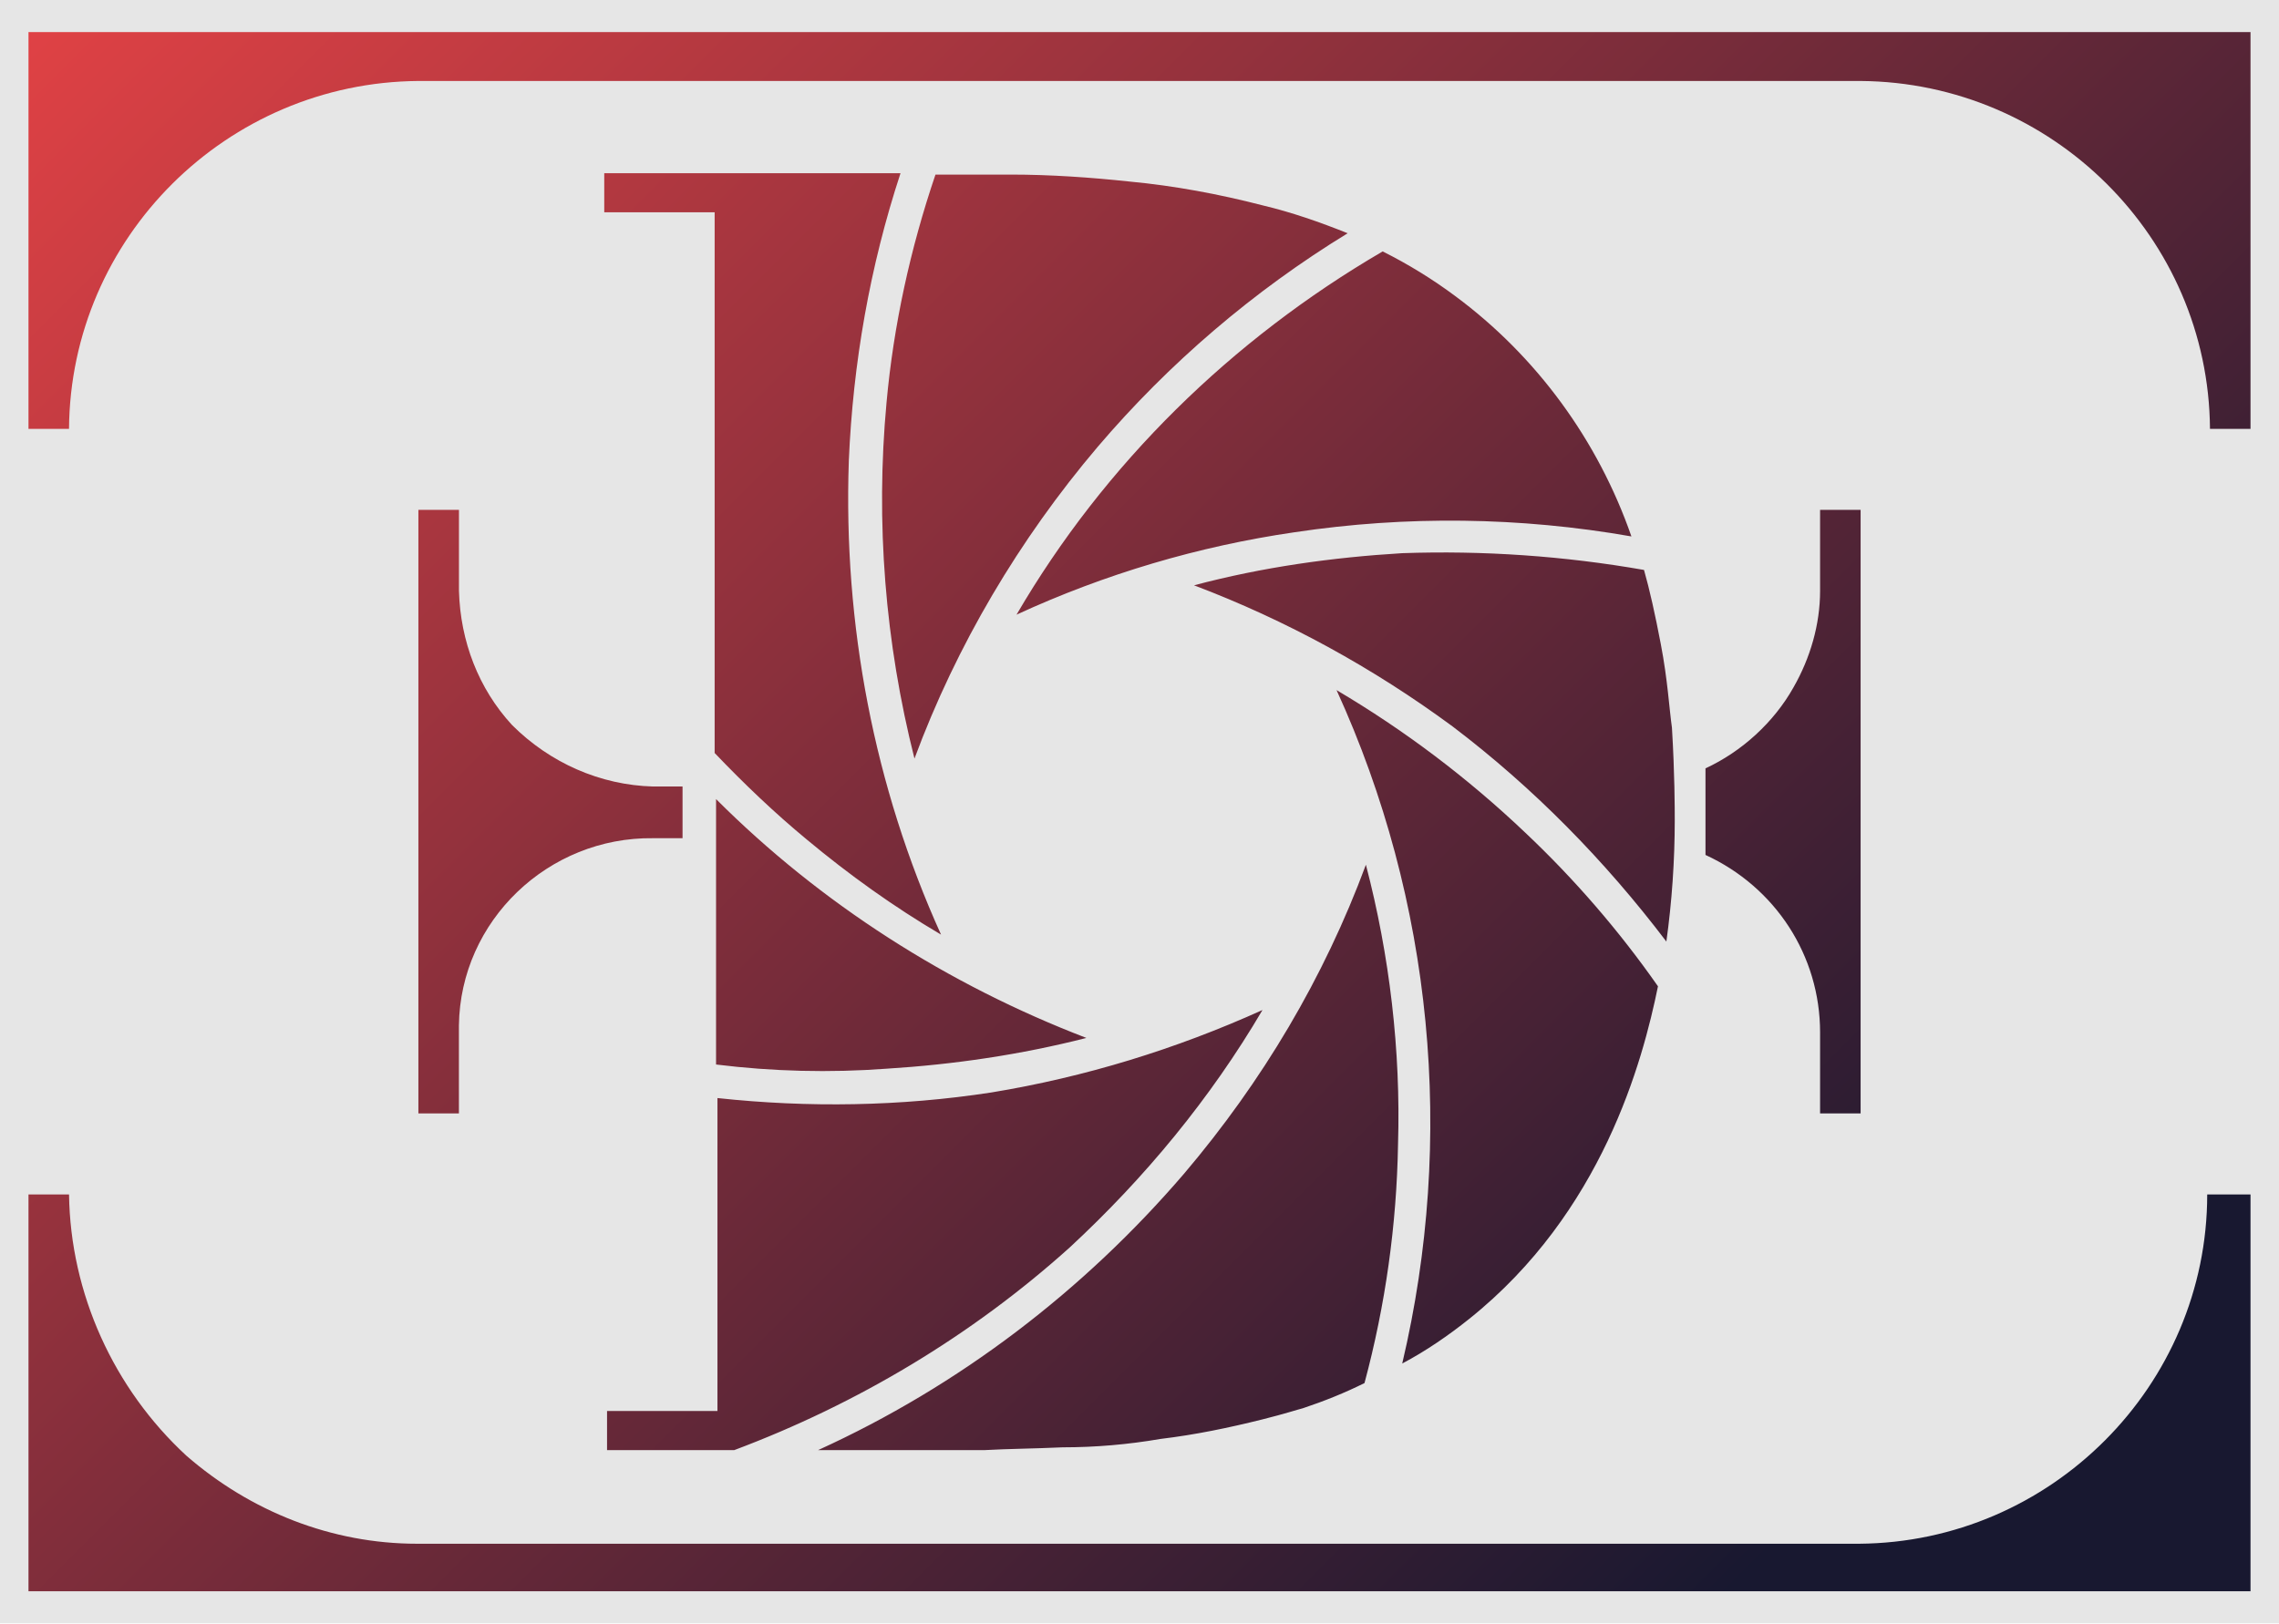
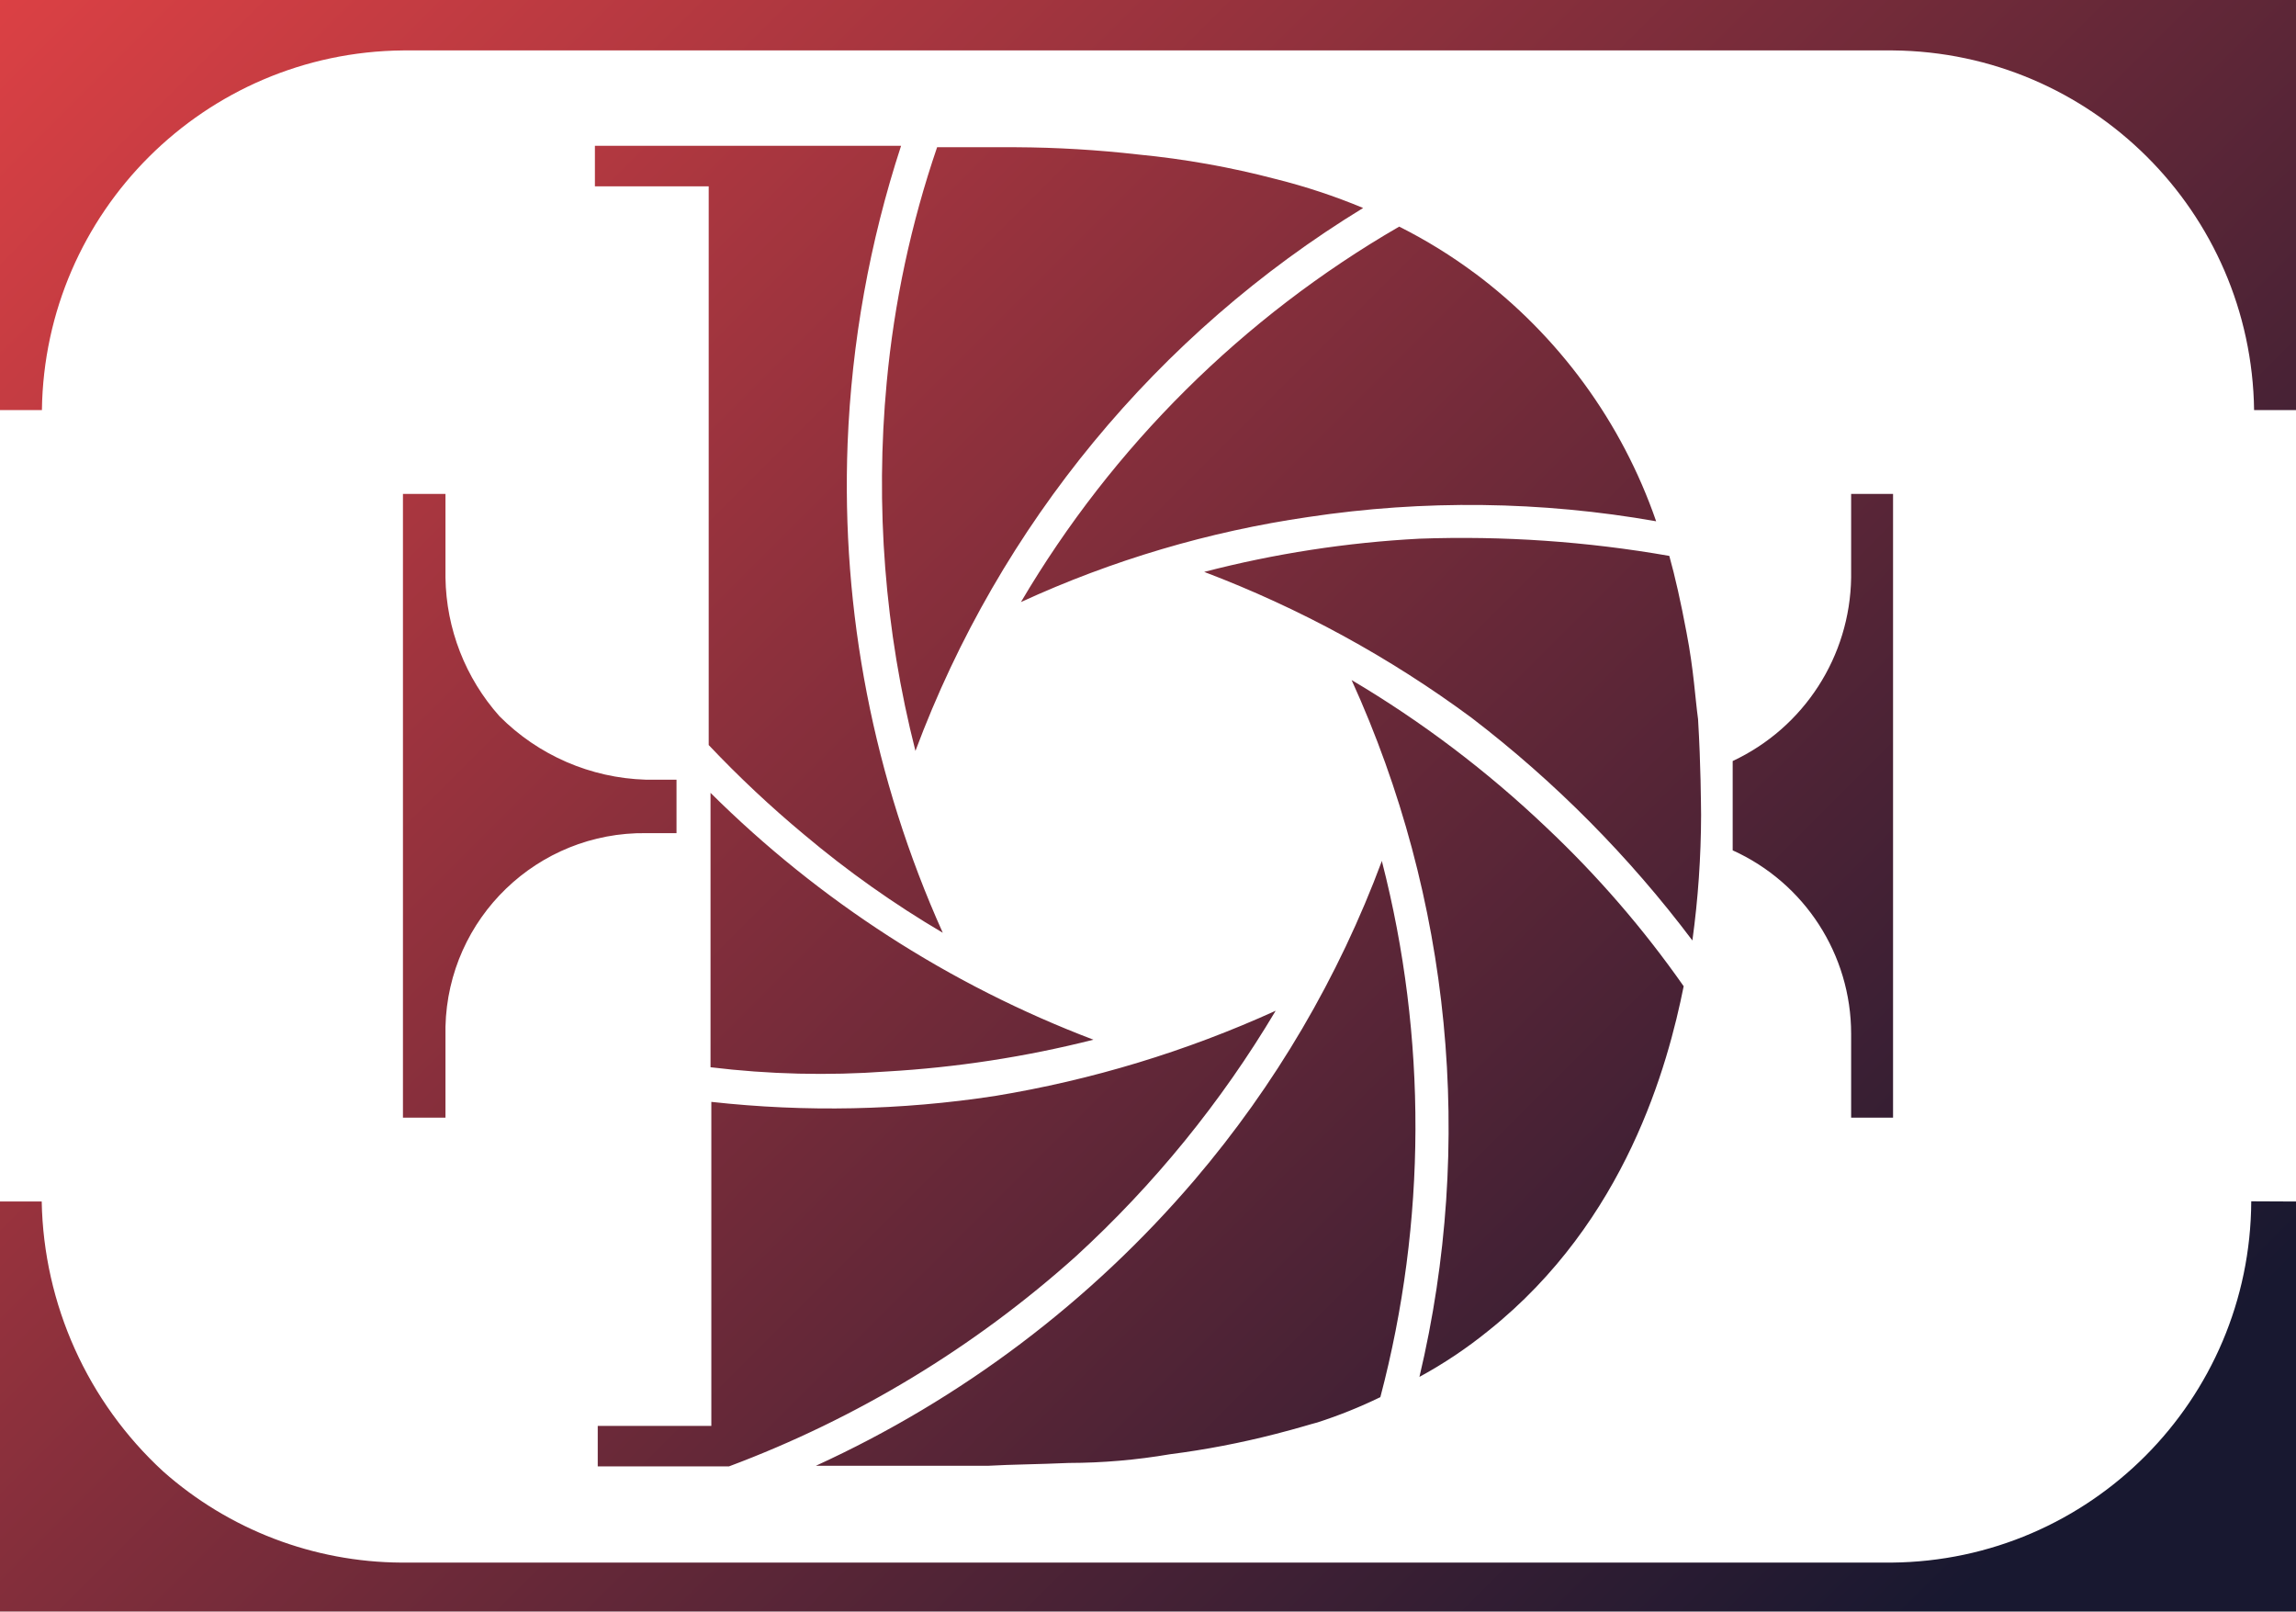
- <svg xmlns="http://www.w3.org/2000/svg" id="Livello_1" data-name="Livello 1" viewBox="0 0 4000 2850">
+ <svg xmlns="http://www.w3.org/2000/svg" id="Livello_1" data-name="Livello 1" viewBox="0 0 113.39 79.58">
  <defs>
-     <style>.cls-1{fill:#e6e6e6;}.cls-2{fill:url(#Sfumatura_senza_nome_190);}</style>
-     <linearGradient id="Sfumatura_senza_nome_190" x1="3203.38" y1="2628.38" x2="-115.3" y2="-690.3" gradientUnits="userSpaceOnUse">
+     <style>.cls-1{fill:url(#Sfumatura_senza_nome_190);}</style>
+     <linearGradient id="Sfumatura_senza_nome_190" x1="96.24" y1="79.35" x2="-7.75" y2="-24.64" gradientUnits="userSpaceOnUse">
      <stop offset="0" stop-color="#181830" />
      <stop offset="1" stop-color="#ff4848" />
    </linearGradient>
  </defs>
-   <rect class="cls-1" width="4000" height="2850" />
-   <path class="cls-2" d="M3950,56.32v696.6h-71.13c-2.45-336-277.17-608.3-613.21-610.75H734.34c-336,2.45-610.76,274.72-613.21,610.75H50V56.32Zm-76,2040.76c0,336-274.71,610.75-610.75,613.2H731.89c-149.63,0-291.89-56.41-404.72-154.53-127.55-117.73-203.59-284.52-206-458.67H50v696.6H3950v-696.6Zm-2676-716.23h-51.5c-93.21-2.45-181.51-41.7-247.74-107.93-58.87-63.77-90.76-147.17-93.21-235.47V895.19H734.34V1954.81h71.13V1800.28c2.45-184,157-331.13,341-328.68h51.5v-90.75ZM3194.53,895.19v142.26c0,58.87-17.17,117.74-46.61,169.25-34.33,61.32-90.75,112.83-154.52,142.26V1501c122.64,56.41,201.13,176.6,201.13,311.51v142.26h71.13V895.19ZM1740,1918c-159.43,24.53-321.32,27-480.75,9.81v549.43H1065.47v68.68h223.21c215.85-80.94,417-201.13,588.68-355.66,132.45-122.64,247.73-262.45,338.49-417C2063.77,1842,1904.34,1891,1740,1918Zm657.36-399.81c-73.59,198.68-181.51,380.19-318.87,542.07-176.6,206-394.91,372.83-642.64,485.66h291.89c44.15-2.45,83.39-2.45,137.35-4.9a1014.52,1014.52,0,0,0,171.7-14.72c61.32-7.36,120.19-19.62,179.06-34.34,39.24-9.81,61.32-17.17,71.13-19.62,36.79-12.27,73.59-27,107.93-44.15a1730.33,1730.33,0,0,0,58.86-419.44C2458.68,1844.43,2439.06,1677.64,2397.36,1518.21ZM2677,1461.79a1834.51,1834.51,0,0,0-331.13-250.19C2515.09,1582,2554.34,1999,2461.13,2393.87c41.7-22.08,80.95-49.06,117.74-78.49C2811.89,2129,2883,1864.06,2910,1731.6A1754.37,1754.37,0,0,0,2677,1461.79Zm257.55-184c-4.91-34.34-7.36-83.4-19.62-147.17-9.82-51.51-19.63-95.66-29.44-130a2047.21,2047.21,0,0,0-424.34-29.43c-122.64,7.35-245.28,24.52-365.47,56.41,161.89,61.32,314,144.72,453.77,247.74,142.27,107.92,267.36,235.47,375.29,377.73a1560.11,1560.11,0,0,0,14.71-213.39C2939.43,1420.09,2939.43,1358.77,2934.53,1277.83ZM2554.34,519.91a847,847,0,0,0-127.55-78.49c-264.9,154.52-488.11,372.83-642.64,637.73a1777.48,1777.48,0,0,1,488.11-144.72,1839,1839,0,0,1,591.14,7.36C2804.53,772.55,2696.6,625.38,2554.34,519.91ZM2215.85,360.47c-76-19.62-154.53-34.34-233-41.7-68.68-7.35-139.81-12.26-208.49-12.26H1641.89c-44.15,130-73.59,264.91-85.85,399.81-19.62,210.94-2.46,421.89,49,625.47,73.59-198.68,184-385.09,321.33-547a1836.37,1836.37,0,0,1,439-375.28C2316.42,389.91,2267.36,372.74,2215.85,360.47ZM1256.79,1402.92v466a1521,1521,0,0,0,299.25,7.36c117.73-7.36,235.47-24.53,350.75-54C1664,1729.15,1440.75,1586.89,1256.79,1402.92Zm233-593.58c7.36-171.7,36.79-340.94,90.76-505.28h-520v68.68h193.77V1322c51.51,54,105.47,105.47,161.89,152.08,73.58,61.32,152.07,117.73,235.47,166.79C1534,1380.85,1480,1096.32,1489.81,809.34ZM50,56.32m0,2737.36M50,56.32" />
+   <path class="cls-1" d="M113.39,0V20.26h-2.07A18,18,0,0,0,93.49,2.5H19.9A18,18,0,0,0,2.07,20.26H0V0Zm-2.21,59.33A17.92,17.92,0,0,1,93.42,77.17H19.82a17.88,17.88,0,0,1-11.76-4.5,18.58,18.58,0,0,1-6-13.33H0V79.59H113.39V59.34ZM33.37,38.51H31.88a10.63,10.63,0,0,1-7.21-3.13A10.51,10.51,0,0,1,22,28.53V24.4H19.9V55.2H22V50.71a9.79,9.79,0,0,1,9.92-9.56h1.49V38.51ZM91.42,24.4v4.13a10.16,10.16,0,0,1-5.85,9.06V42a9.94,9.94,0,0,1,5.85,9.06V55.2h2.07V24.4ZM49.13,54.13a53.59,53.59,0,0,1-14,.29v16H29.52v2H36A54,54,0,0,0,53.13,62.05,53.59,53.59,0,0,0,63,49.92,55.08,55.08,0,0,1,49.13,54.13ZM68.25,42.51A52.49,52.49,0,0,1,59,58.27,54.24,54.24,0,0,1,40.29,72.39h8.49c1.28-.07,2.42-.07,4-.14a30,30,0,0,0,5-.43,42.43,42.43,0,0,0,5.21-1c1.14-.29,1.78-.5,2.07-.57A23.92,23.92,0,0,0,68.17,69a52.49,52.49,0,0,0,.08-26.45Zm8.12-1.64a53.48,53.48,0,0,0-9.62-7.28A53.34,53.34,0,0,1,70.1,68a22.42,22.42,0,0,0,3.42-2.29c6.78-5.42,8.85-13.12,9.63-17A50.91,50.91,0,0,0,76.37,40.87Zm7.49-5.35c-.14-1-.21-2.42-.57-4.28-.28-1.5-.57-2.78-.85-3.78a59.27,59.27,0,0,0-12.34-.85,53.53,53.53,0,0,0-10.63,1.64,55,55,0,0,1,13.2,7.2,57,57,0,0,1,10.91,11,46.26,46.26,0,0,0,.43-6.2C84,39.66,84,37.87,83.86,35.52Zm-11-22A25.11,25.11,0,0,0,69.1,11.2,51.79,51.79,0,0,0,50.42,29.74a51.8,51.8,0,0,1,14.19-4.2,53.26,53.26,0,0,1,17.18.21A25.81,25.81,0,0,0,72.81,13.48ZM63,8.85a43,43,0,0,0-6.78-1.21,55.83,55.83,0,0,0-6.06-.36H46.28A50.32,50.32,0,0,0,43.79,18.9a53.46,53.46,0,0,0,1.42,18.19A53.21,53.21,0,0,1,67.32,10.28,30.32,30.32,0,0,0,63,8.85ZM35.09,39.16V52.71a45,45,0,0,0,8.7.21A54.38,54.38,0,0,0,54,51.35,54.06,54.06,0,0,1,35.09,39.16ZM41.86,21.9A54.23,54.23,0,0,1,44.5,7.21H29.38v2H35V36.8a54.32,54.32,0,0,0,4.71,4.42,50.1,50.1,0,0,0,6.85,4.85A53.9,53.9,0,0,1,41.86,21.9ZM0,0,0,79.59,0,0" transform="translate(0 -0.01)" />
</svg>
